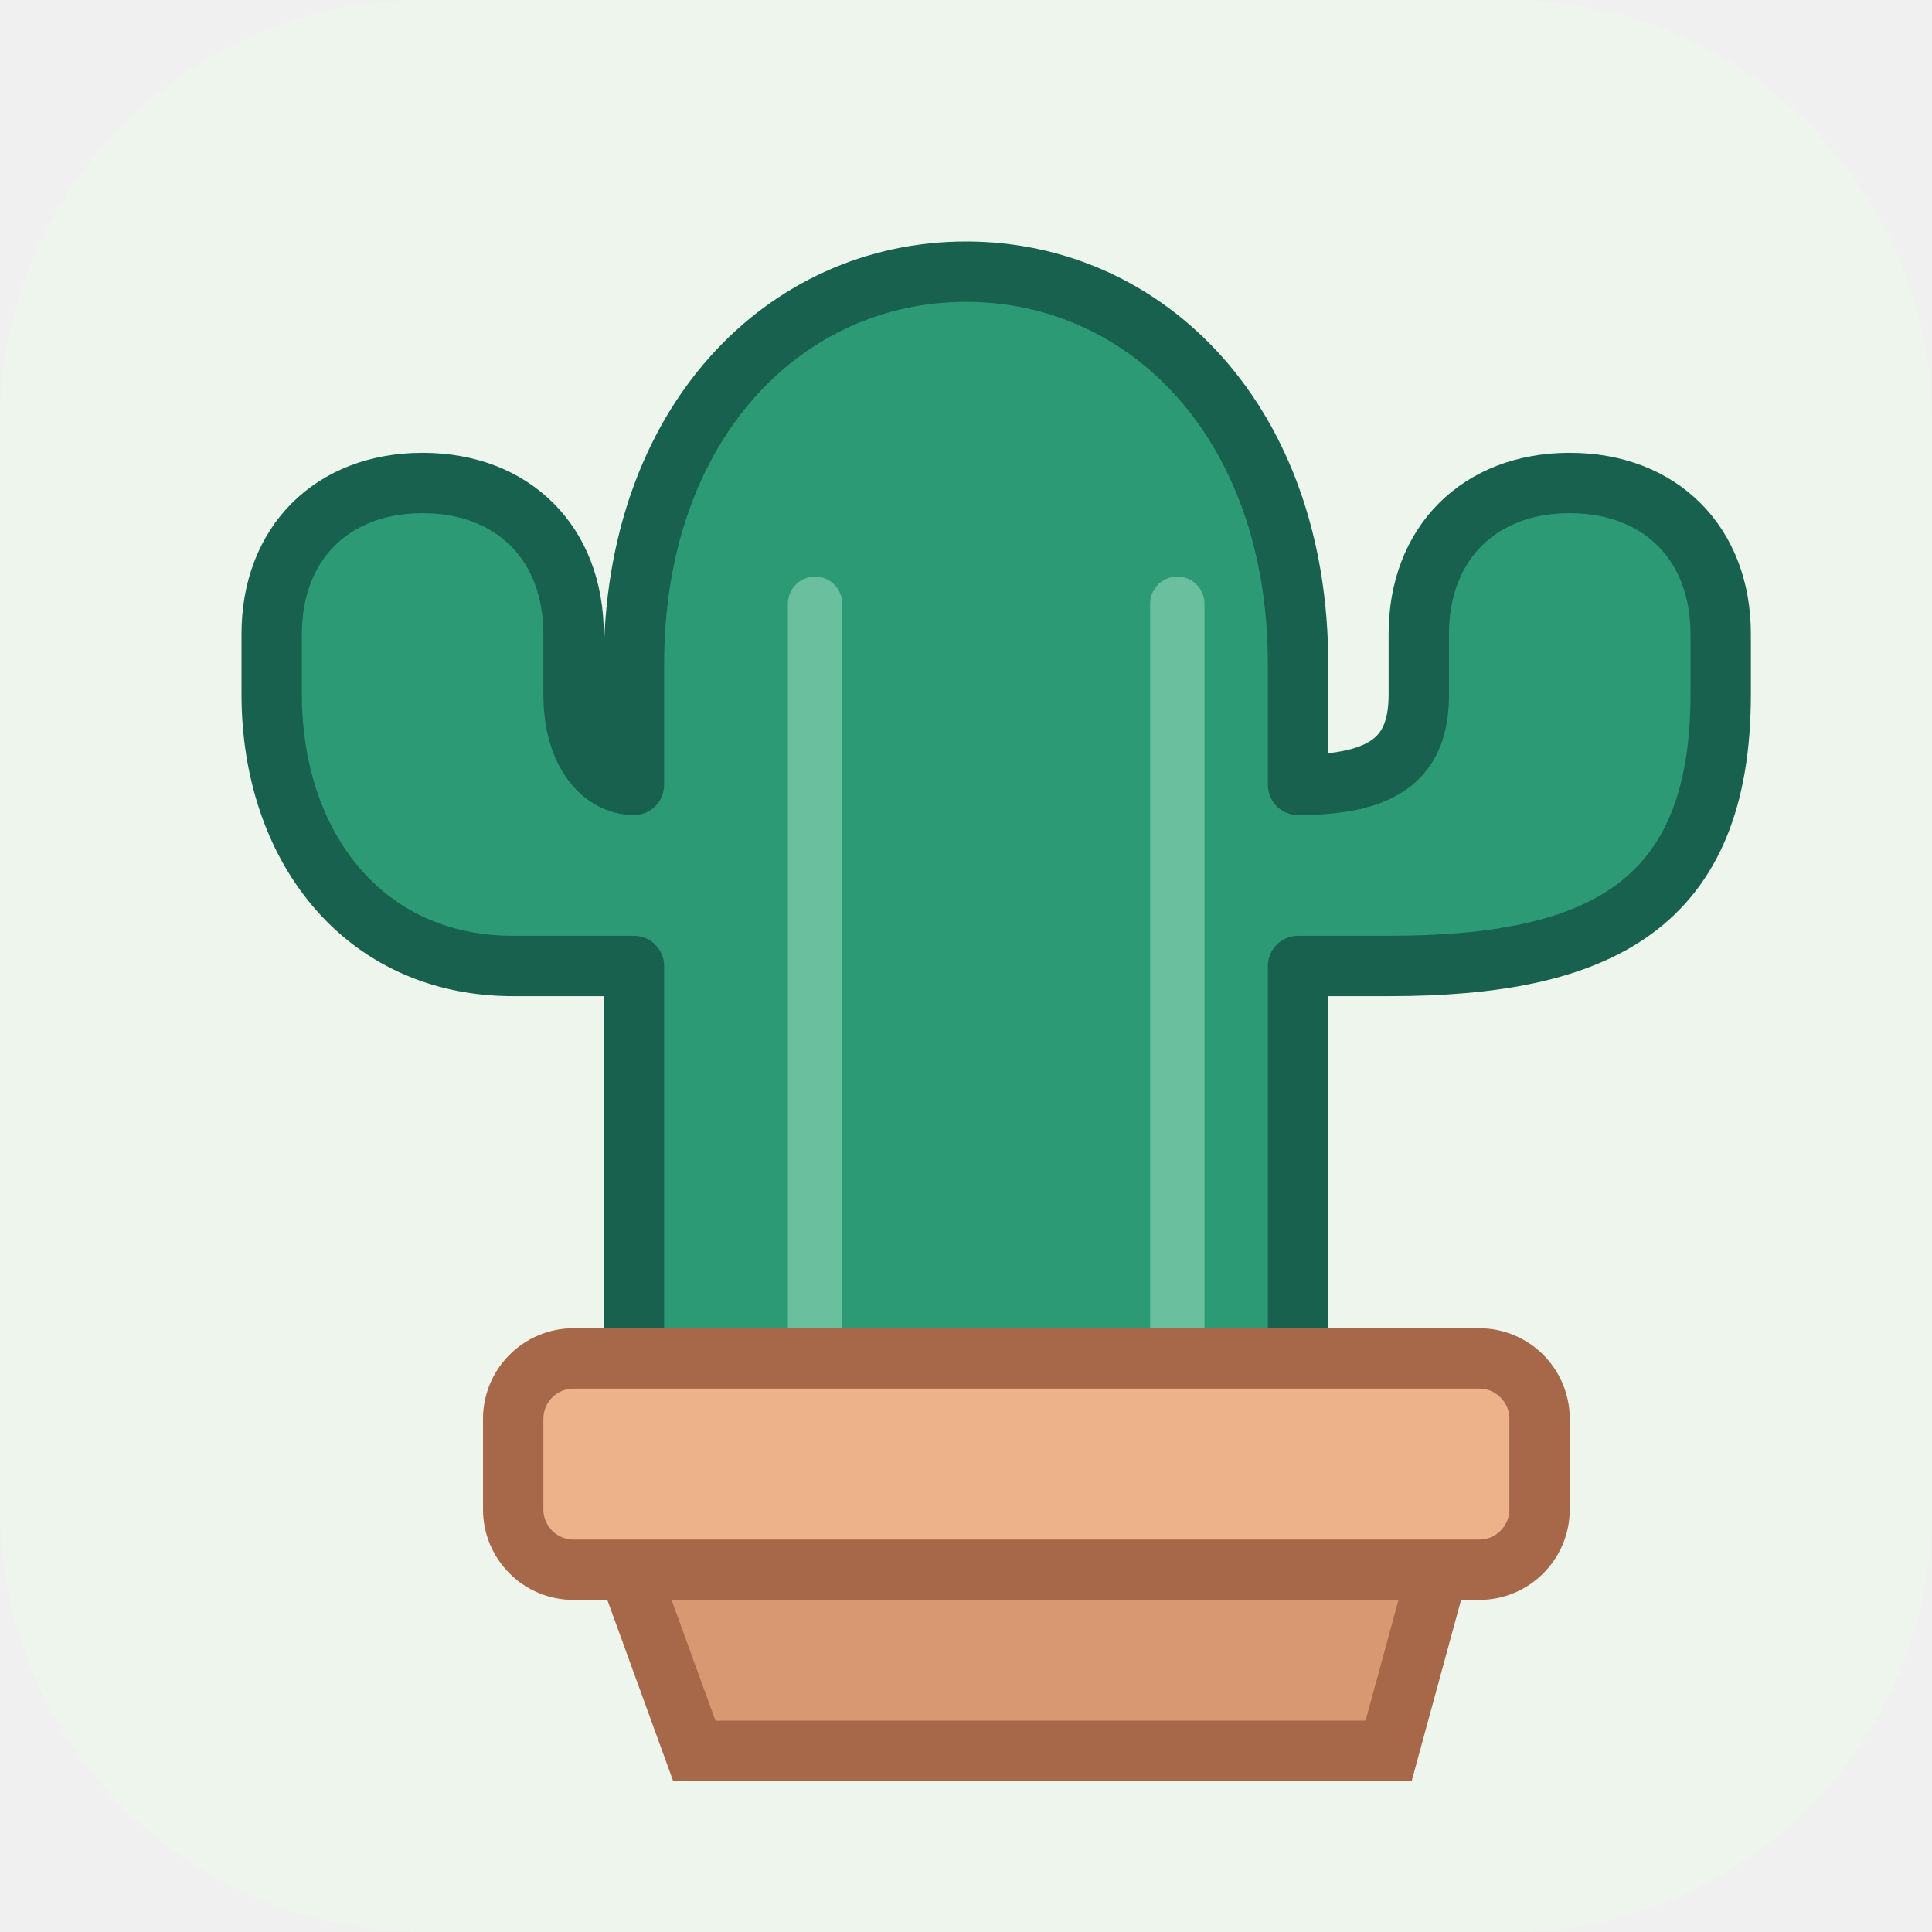
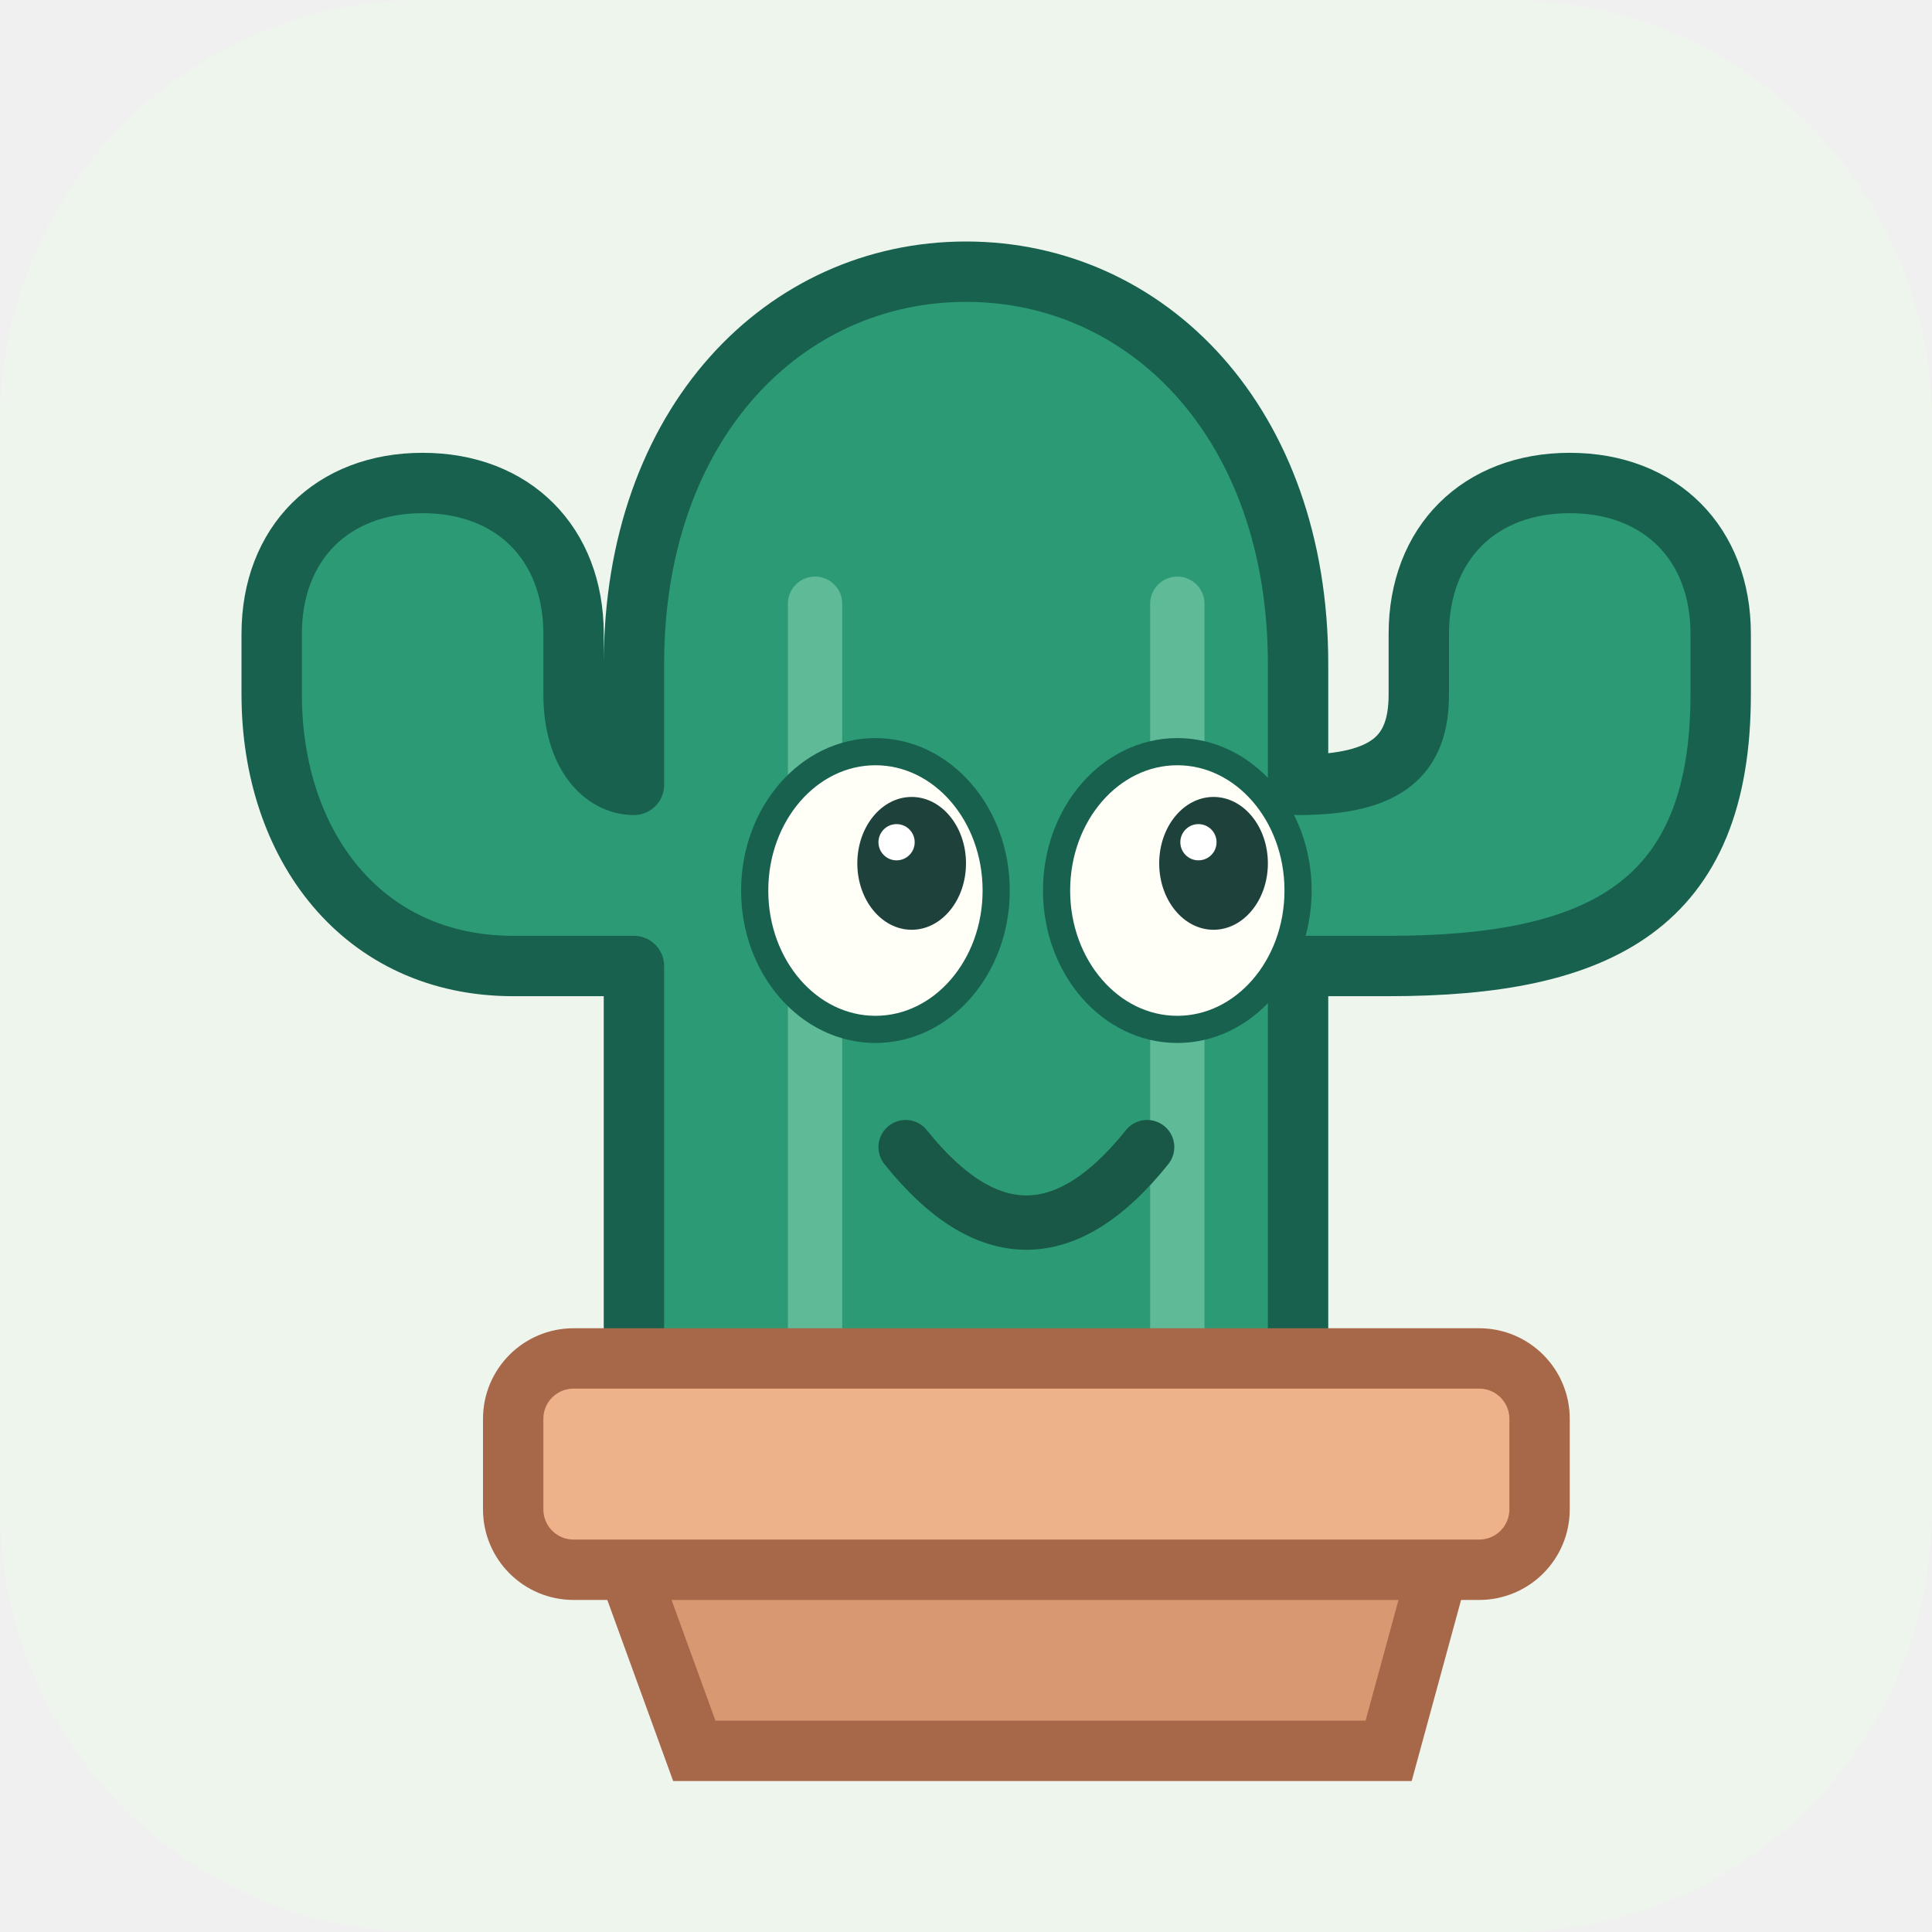
<svg xmlns="http://www.w3.org/2000/svg" viewBox="0 0 64 64" fill="none">
  <rect width="64" height="64" rx="14" fill="#EEF5ED" />
  <path d="M25 48V32H21C16 32 13 28 13 23V21C13 18 15 16 18 16S23 18 23 21V23C23 25 24 26 25 26V22C25 14 30 9 36 9S47 14 47 22V26C50 26 51 25 51 23V21C51 18 53 16 56 16S61 18 61 21V23C61 30 57 32 50 32H47V48Z" fill="#2D9A76" stroke="#17614E" stroke-width="2" stroke-linejoin="round" transform="translate(-4 0)" />
-   <path d="M31 20V46M43 20V46" stroke="#9BDFC0" stroke-width="1.8" stroke-linecap="round" opacity=".55" transform="translate(-4 0)" />
+   <path d="M31 20V46M43 20V46" stroke="#9BDFC0" stroke-width="1.8" stroke-linecap="round" opacity=".45" transform="translate(-4 0)" />
+   <ellipse cx="29" cy="29.5" rx="4" ry="4.6" fill="#FFFEF7" stroke="#17614E" stroke-width=".9" />
+   <ellipse cx="39" cy="29.5" rx="4" ry="4.6" fill="#FFFEF7" stroke="#17614E" stroke-width=".9" />
+   <ellipse cx="30.2" cy="28.6" rx="1.8" ry="2.2" fill="#1E423B" />
+   <ellipse cx="40.2" cy="28.6" rx="1.8" ry="2.2" fill="#1E423B" />
+   <circle cx="29.7" cy="27.9" r=".6" fill="#FFFFFF" />
+   <circle cx="39.7" cy="27.9" r=".6" fill="#FFFFFF" />
+   <path d="M30 38Q34 43 38 38" fill="none" stroke="#195747" stroke-width="1.8" stroke-linecap="round" />
  <path d="M19 47H49L46 58H23Z" fill="#D89872" stroke="#A76749" stroke-width="2" />
  <rect x="17" y="45" width="34" height="7" rx="2" fill="#EDB28A" stroke="#A76749" stroke-width="2" />
</svg>
